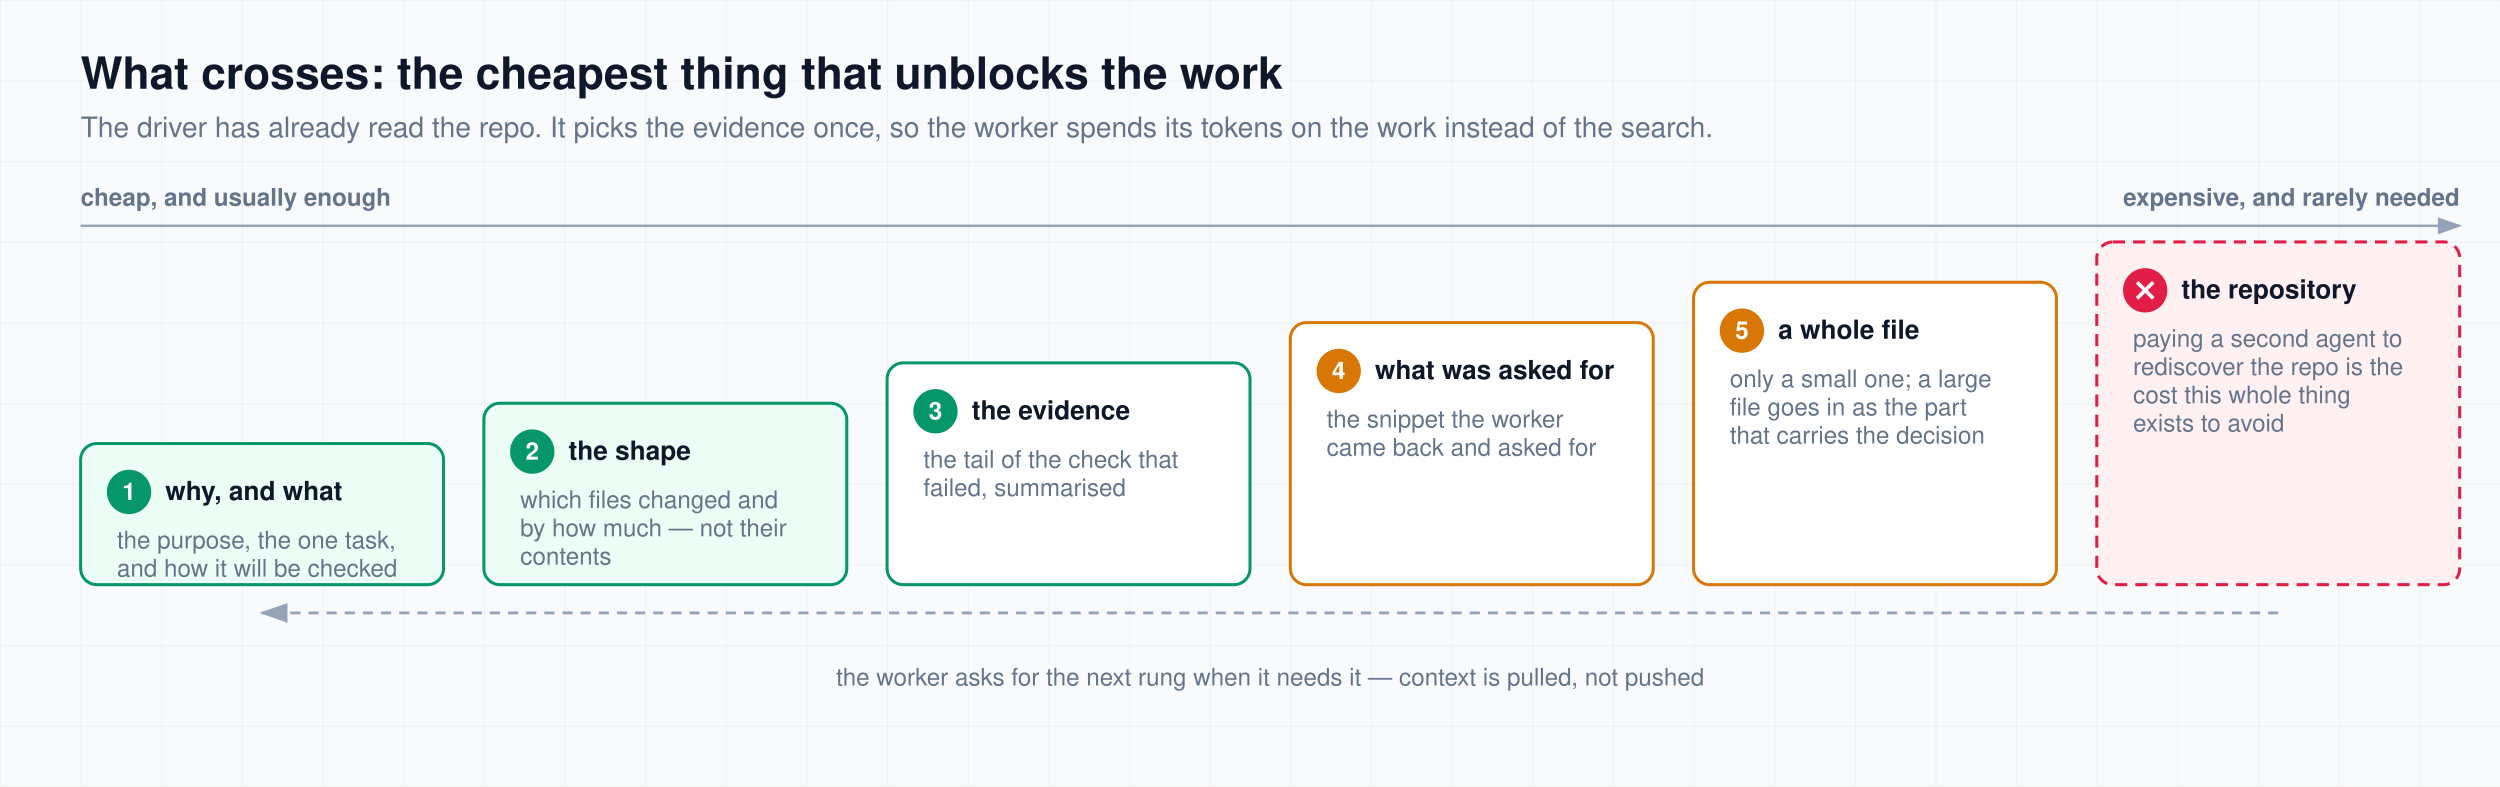
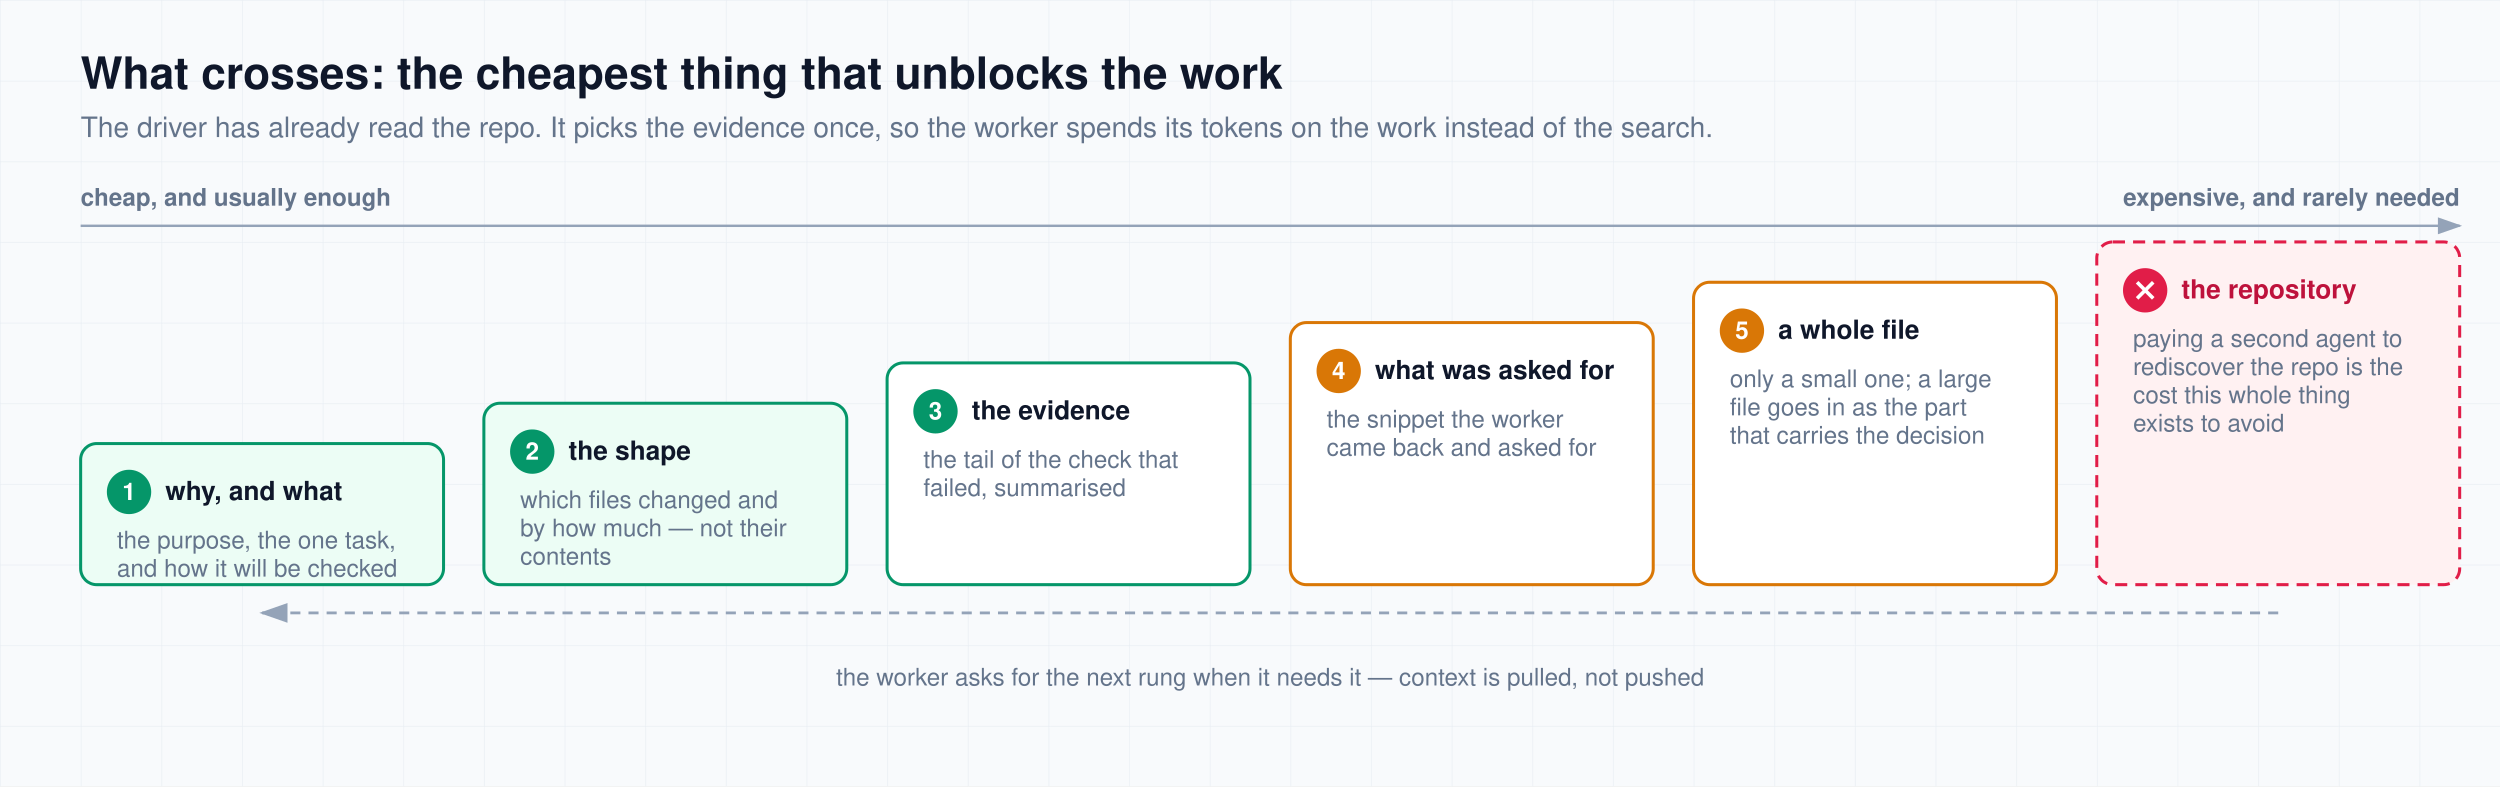
<svg xmlns="http://www.w3.org/2000/svg" viewBox="0 0 1240 390">
  <style>
    text { font-family: -apple-system, BlinkMacSystemFont, "Segoe UI", Helvetica, Arial, sans-serif; fill: #0f172a; }
    .m { font-family: "SF Mono", Menlo, Consolas, ui-monospace, monospace; }
    .title { font-size: 22px; font-weight: 700; }
    .sub { font-size: 14px; fill: #64748b; }
    .name { font-size: 13px; font-weight: 700; }
    .small { font-size: 12px; fill: #64748b; }
    .num { font-size: 12px; font-weight: 700; fill: #ffffff; }
    .axis { font-size: 12px; font-weight: 600; fill: #64748b; }
  </style>
  <defs>
    <pattern id="grid" width="40" height="40" patternUnits="userSpaceOnUse">
      <path d="M 40 0 L 0 0 0 40" fill="none" stroke="#e6ebf2" stroke-width="0.5" />
    </pattern>
    <marker id="arrow" markerWidth="10" markerHeight="7" refX="9" refY="3.5" orient="auto">
      <polygon points="0 0, 10 3.5, 0 7" fill="#94a3b8" />
    </marker>
  </defs>
  <rect width="1240" height="390" fill="#f8fafc" />
  <rect width="1240" height="390" fill="url(#grid)" />
  <text x="40" y="44" class="title">What crosses: the cheapest thing that unblocks the work</text>
  <text x="40" y="68" class="sub">The driver has already read the repo. It picks the evidence once, so the worker spends its tokens on the work instead of the search.</text>
  <line x1="40" y1="112" x2="1220" y2="112" stroke="#94a3b8" stroke-width="1.2" marker-end="url(#arrow)" />
  <text x="40" y="102" class="axis">cheap, and usually enough</text>
  <text x="1220" y="102" class="axis" text-anchor="end">expensive, and rarely needed</text>
  <g transform="translate(0,-110)">
    <g>
      <rect x="40" y="330" width="180" height="70" rx="8" fill="#ecfdf5" stroke="#059669" stroke-width="1.5" />
      <circle cx="64" cy="354" r="11" fill="#059669" />
      <text x="64" y="358" class="num" text-anchor="middle">1</text>
      <text x="82" y="358" class="name">why, and what</text>
      <text x="58" y="382" class="small">the purpose, the one task,</text>
      <text x="58" y="396" class="small">and how it will be checked</text>
    </g>
    <g>
      <rect x="240" y="310" width="180" height="90" rx="8" fill="#ecfdf5" stroke="#059669" stroke-width="1.5" />
      <circle cx="264" cy="334" r="11" fill="#059669" />
      <text x="264" y="338" class="num" text-anchor="middle">2</text>
      <text x="282" y="338" class="name">the shape</text>
      <text x="258" y="362" class="small">which files changed and</text>
      <text x="258" y="376" class="small">by how much — not their</text>
      <text x="258" y="390" class="small">contents</text>
    </g>
    <g>
      <rect x="440" y="290" width="180" height="110" rx="8" fill="#ffffff" stroke="#059669" stroke-width="1.5" />
      <circle cx="464" cy="314" r="11" fill="#059669" />
      <text x="464" y="318" class="num" text-anchor="middle">3</text>
      <text x="482" y="318" class="name">the evidence</text>
      <text x="458" y="342" class="small">the tail of the check that</text>
      <text x="458" y="356" class="small">failed, summarised</text>
    </g>
    <g>
      <rect x="640" y="270" width="180" height="130" rx="8" fill="#ffffff" stroke="#d97706" stroke-width="1.5" />
      <circle cx="664" cy="294" r="11" fill="#d97706" />
      <text x="664" y="298" class="num" text-anchor="middle">4</text>
      <text x="682" y="298" class="name">what was asked for</text>
      <text x="658" y="322" class="small">the snippet the worker</text>
      <text x="658" y="336" class="small">came back and asked for</text>
    </g>
    <g>
      <rect x="840" y="250" width="180" height="150" rx="8" fill="#ffffff" stroke="#d97706" stroke-width="1.5" />
      <circle cx="864" cy="274" r="11" fill="#d97706" />
      <text x="864" y="278" class="num" text-anchor="middle">5</text>
      <text x="882" y="278" class="name">a whole file</text>
      <text x="858" y="302" class="small">only a small one; a large</text>
      <text x="858" y="316" class="small">file goes in as the part</text>
      <text x="858" y="330" class="small">that carries the decision</text>
    </g>
    <g>
      <rect x="1040" y="230" width="180" height="170" rx="8" fill="#fff1f2" stroke="#e11d48" stroke-width="1.5" stroke-dasharray="6,4" />
      <circle cx="1064" cy="254" r="11" fill="#e11d48" />
      <path d="M 1060 250 l 8 8 M 1068 250 l -8 8" stroke="#ffffff" stroke-width="1.8" />
-       <text x="1082" y="258" class="name" fill="#be123c">the repository</text>
+       <text x="1082" y="258" class="name" style="fill:#be123c">the repository</text>
      <text x="1058" y="282" class="small">paying a second agent to</text>
      <text x="1058" y="296" class="small">rediscover the repo is the</text>
      <text x="1058" y="310" class="small">cost this whole thing</text>
      <text x="1058" y="324" class="small">exists to avoid</text>
    </g>
    <path d="M 1130 414 H 130" fill="none" stroke="#94a3b8" stroke-width="1.4" stroke-dasharray="5,4" marker-end="url(#arrow)" />
    <text x="630" y="450" class="small" text-anchor="middle">the worker asks for the next rung when it needs it — context is pulled, not pushed</text>
  </g>
</svg>
